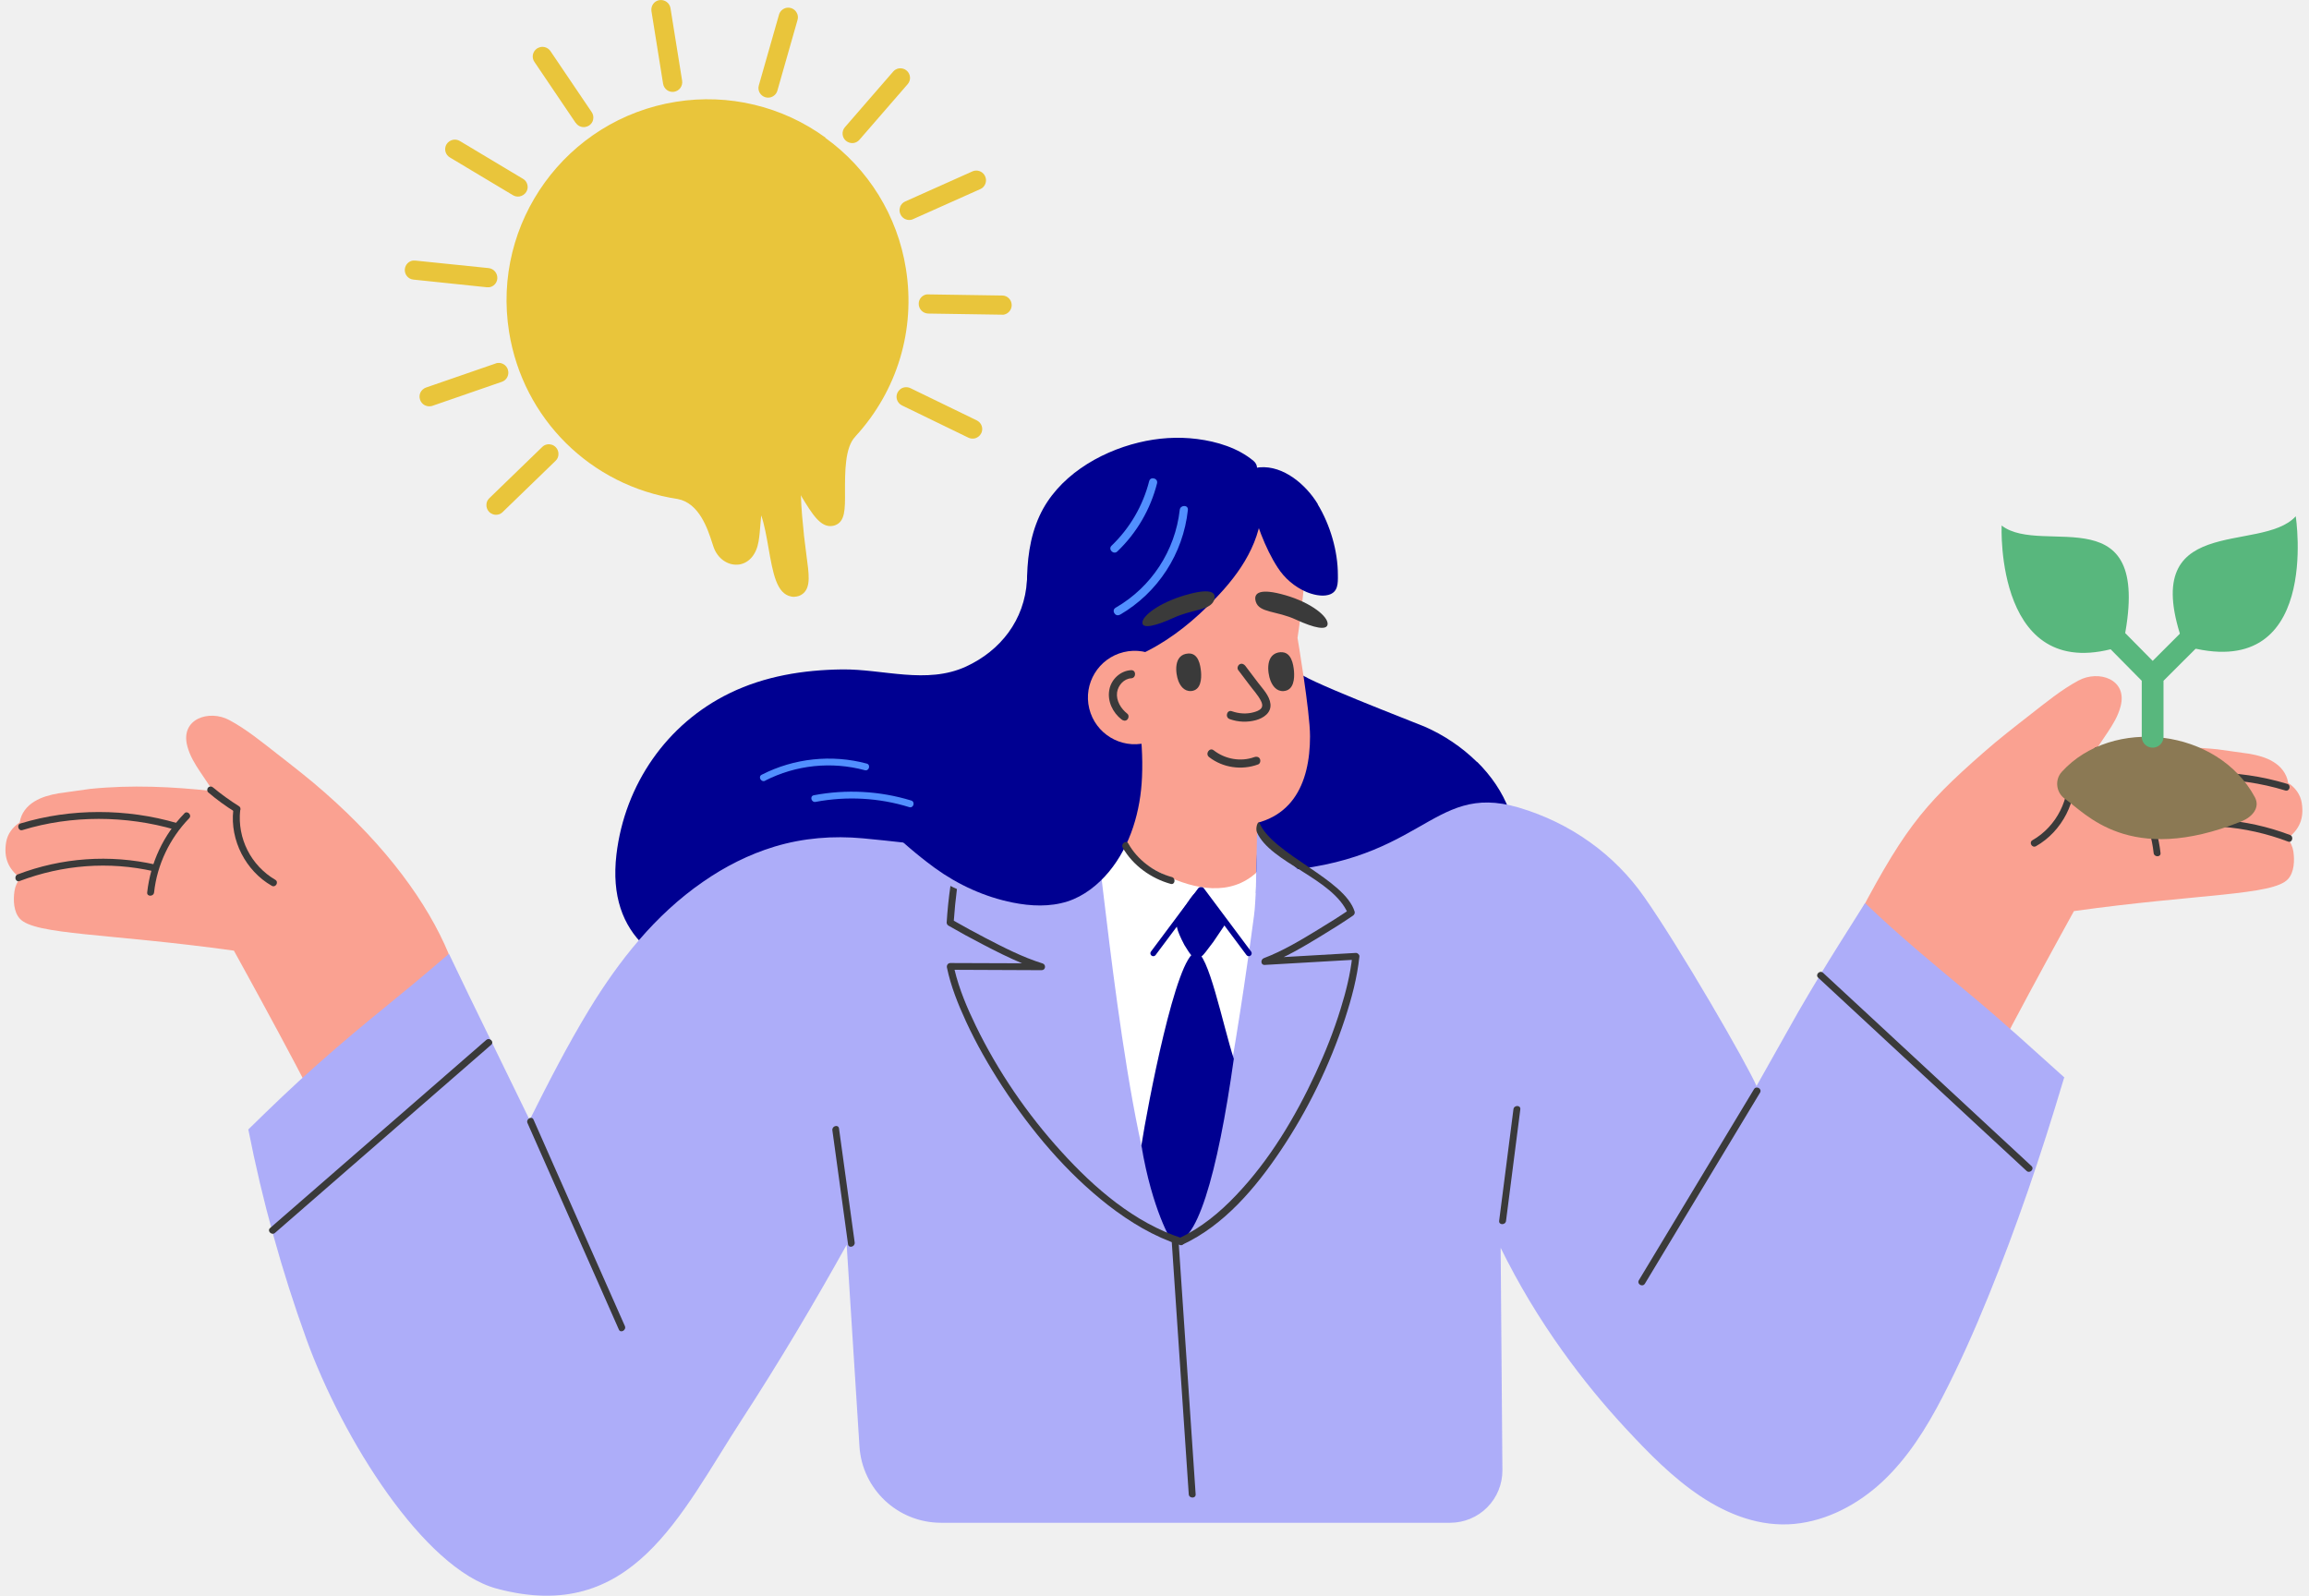
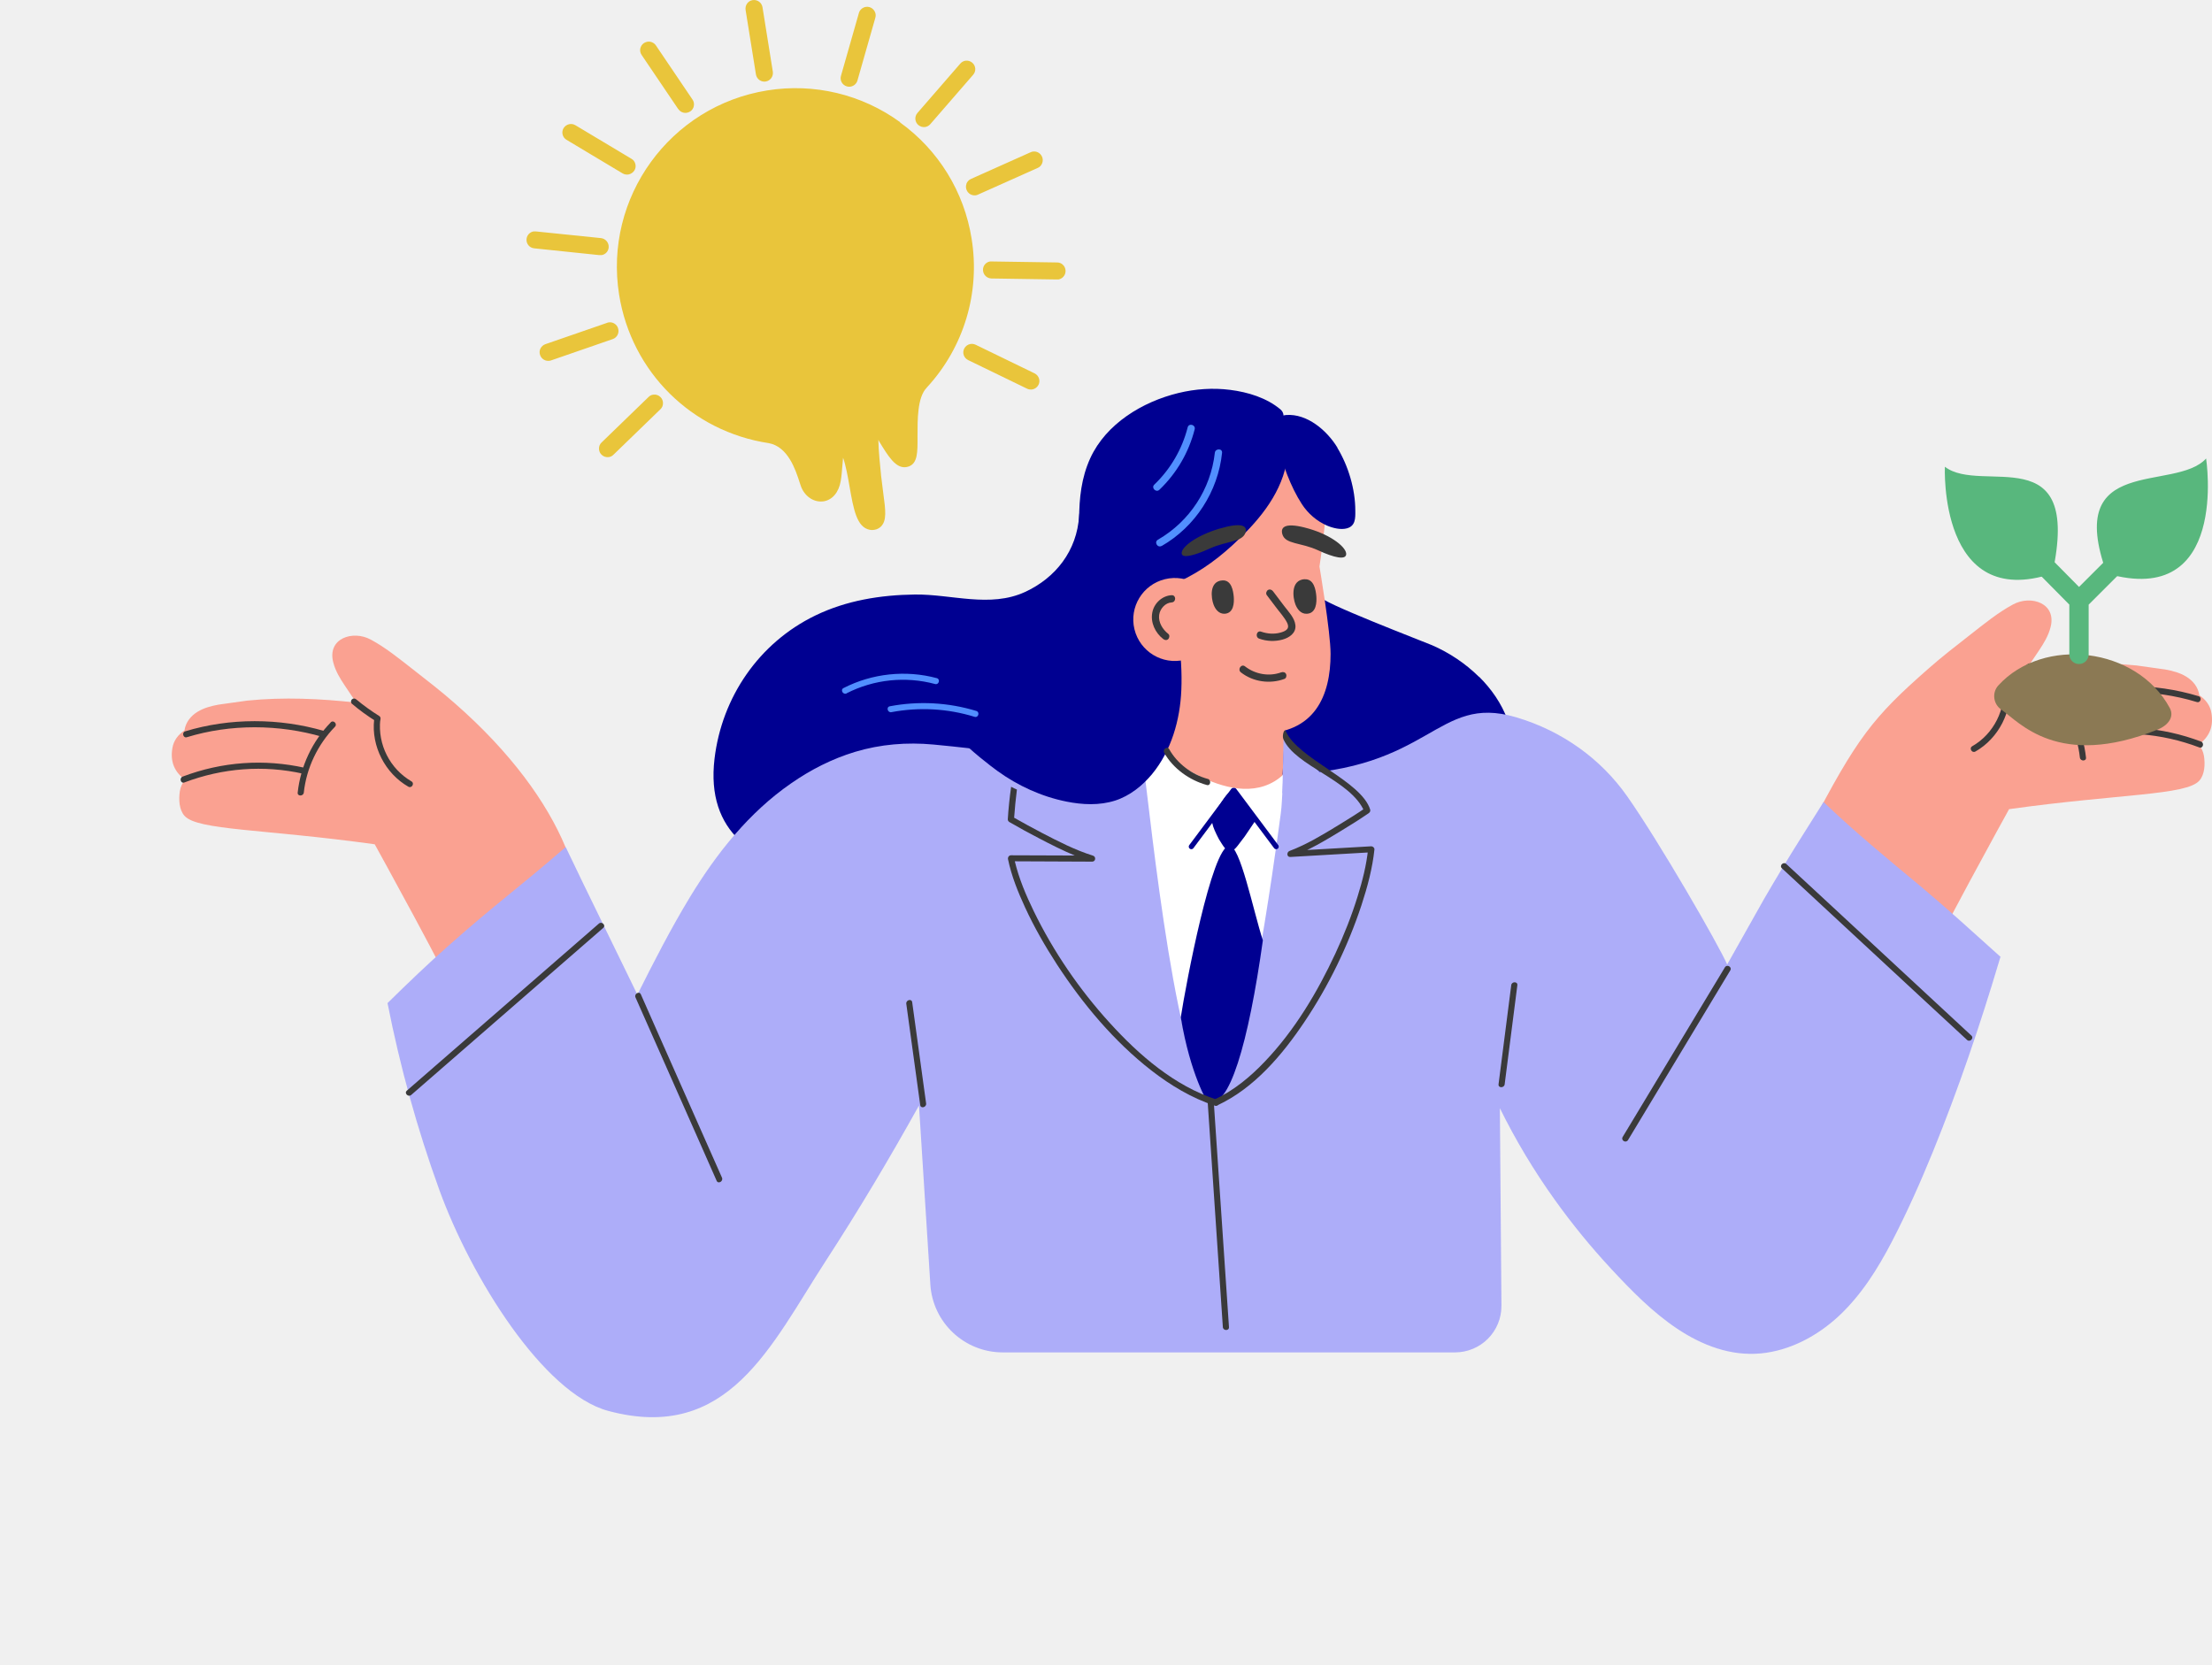
- <svg xmlns="http://www.w3.org/2000/svg" width="191" height="132" fill="none">
+ <svg xmlns="http://www.w3.org/2000/svg" width="206" height="155" fill="none">
  <g clip-path="url(#A)">
-     <path d="M1.686 72.629C.701 71.894.297 70.972.504 69.687c.114-.715.549-1.274 1.13-1.657v-.021c.114-.746.591-1.336 1.223-1.719.591-.362 1.275-.539 1.959-.663l2.664-.373c3.389-.342 6.779-.186 10.148.186l-1.057-1.574c-.446-.663-.871-1.357-1.078-2.154-.601-2.258 1.814-3.045 3.483-2.144 1.41.756 2.705 1.823 3.97 2.807 1.327 1.036 2.654 2.061 3.908 3.17 5.162 4.526 8.52 9.177 10.251 13.33.052.114-.352 3.273-2.021 5.251l2.156 2.258c-1.12 1.367-2.757 3.294-4.374 5.127-1.306-2.175-4.125 3.718-5.815 1.813-.363-1.409-7.702-14.687-7.702-14.687-10.334-1.44-16.492-1.284-17.715-2.652-.508-.57-.549-1.523-.435-2.289.062-.404.238-.766.477-1.067h.01z" fill="#faa191" />
+     <path d="M17.234 72.629c-.985-.735-1.389-1.657-1.182-2.942.114-.715.549-1.274 1.13-1.657v-.021c.114-.746.591-1.336 1.223-1.719.591-.362 1.275-.539 1.959-.663l2.664-.373c3.39-.342 6.779-.186 10.148.186l-1.057-1.574c-.446-.663-.871-1.357-1.078-2.154-.601-2.258 1.814-3.045 3.483-2.144 1.41.756 2.705 1.823 3.97 2.807 1.327 1.036 2.654 2.061 3.908 3.17 5.162 4.526 8.52 9.177 10.252 13.33.052.114-.352 3.273-2.021 5.251l2.156 2.258a198.02 198.02 0 0 1-4.374 5.127c-1.306-2.175-4.125 3.718-5.815 1.813-.363-1.409-7.702-14.687-7.702-14.687-10.334-1.44-16.491-1.284-17.715-2.652-.508-.57-.549-1.523-.435-2.289.062-.404.238-.766.477-1.067h.01z" fill="#faa191" />
    <g fill="#3a3a3a">
-       <path d="M12.87 71.521a19.75 19.75 0 0 0-11.402.808c-.342.124-.197.684.155.549 3.566-1.346 7.37-1.647 11.091-.808.363.083.508-.466.155-.549z" />
-       <path d="M15.254 67.284c-1.731 1.771-2.809 4.081-3.078 6.536-.041.362.529.362.57 0 .249-2.299 1.296-4.475 2.902-6.132.259-.259-.145-.673-.404-.404h.01z" />
-       <path d="M14.632 68.082c-4.157-1.212-8.78-1.233-12.926.031-.352.104-.197.663.155.549 4.053-1.243 8.562-1.212 12.625-.031.352.104.508-.445.155-.549h-.01zm2.591-2.538c.705.601 1.461 1.15 2.249 1.636.311.197.601-.3.29-.497a19.62 19.62 0 0 1-2.135-1.543c-.114-.104-.29-.114-.404 0-.104.104-.114.3 0 .404z" />
-       <path d="M19.297 67.025c-.28 2.475 1.026 5.013 3.182 6.246.321.186.612-.311.29-.497a5.94 5.94 0 0 1-2.902-5.749c.041-.362-.529-.362-.57 0z" />
+       <path d="M28.418 71.521c-3.825-.86-7.733-.58-11.402.808-.342.124-.197.684.155.549 3.566-1.346 7.37-1.647 11.091-.808.363.083.508-.466.155-.549z" />
+       <path d="M30.802 67.284c-1.731 1.771-2.809 4.081-3.079 6.536-.041.362.529.362.57 0 .249-2.299 1.296-4.475 2.902-6.132.259-.259-.145-.673-.404-.404h.01z" />
+       <path d="M30.18 68.082c-4.157-1.212-8.78-1.233-12.926.031-.352.104-.197.663.155.549 4.053-1.243 8.562-1.212 12.625-.031.352.104.508-.445.155-.549h-.01zm2.591-2.538a18.28 18.28 0 0 0 2.249 1.636c.311.197.601-.3.29-.497a19.63 19.63 0 0 1-2.135-1.543c-.114-.104-.29-.114-.404 0-.104.104-.114.3 0 .404z" />
+       <path d="M34.844 67.025c-.28 2.475 1.026 5.013 3.182 6.246.321.186.611-.311.29-.497a5.94 5.94 0 0 1-2.902-5.749c.041-.362-.529-.362-.57 0z" />
    </g>
    <g fill="#000091">
-       <path d="M122.185 63.038a14.42 14.42 0 0 0-4.364-2.942c-.591-.259-10.708-4.133-10.376-4.516-.187.228-3.379 10.855-3.98 11.984-.643 1.202-.664 2.579-.643 3.905.021 1.315.332 2.621 1.461 3.428 1.068.766 2.436 1.098 3.701 1.378 2.747.601 5.566.642 8.365.663.819 0 1.638.021 2.425-.218.726-.218 1.317-.673 1.856-1.191 1.078-1.025 2.125-2.082 3.182-3.128a.9.9 0 0 0 1.368-.549c.747-3.418-.663-6.525-2.995-8.835v.021zm-30.703-.798c-.788-2.424-2.239-4.557-3.089-6.95-.943-2.641-.166-4.972-.332-7.592-.249-4.029-3.006-1.398-3.11.311-.197 3.304-2.208 5.821-5.038 7.126-3.265 1.502-6.852.197-10.262.238-3.193.041-6.375.549-9.277 1.958-5.235 2.538-8.697 7.592-9.381 13.341-1.638 13.828 18.492 11.311 25.665 9.995 2.488-.456 4.955-.984 7.411-1.595 1.13-.28 2.301-.518 3.359-1.015 1.099-.507 1.938-1.295 2.602-2.299 1.244-1.895 1.928-4.247 2.166-6.484.249-2.362.031-4.775-.705-7.043l-.01.01z" />
+       <path d="M137.733 63.038c-1.254-1.243-2.768-2.248-4.364-2.942-.591-.259-10.708-4.133-10.376-4.516-.187.228-3.379 10.855-3.98 11.984-.643 1.202-.664 2.579-.643 3.905.021 1.315.332 2.621 1.461 3.428 1.068.766 2.436 1.098 3.701 1.378 2.747.601 5.566.642 8.365.663.819 0 1.638.021 2.425-.218.726-.218 1.317-.673 1.856-1.191 1.078-1.025 2.125-2.082 3.182-3.128a.9.9 0 0 0 1.368-.549c.747-3.418-.663-6.525-2.995-8.835v.021zm-30.703-.798c-.788-2.424-2.239-4.557-3.089-6.95-.943-2.641-.166-4.972-.332-7.592-.248-4.029-3.006-1.398-3.109.311-.197 3.304-2.208 5.821-5.038 7.126-3.265 1.502-6.852.197-10.262.238-3.193.041-6.375.549-9.277 1.958-5.235 2.538-8.697 7.592-9.381 13.341-1.638 13.828 18.492 11.311 25.665 9.995 2.488-.456 4.955-.984 7.411-1.595 1.13-.28 2.301-.518 3.358-1.015 1.099-.508 1.939-1.295 2.602-2.299 1.244-1.895 1.928-4.247 2.166-6.484.249-2.362.031-4.775-.705-7.043l-.01.01z" />
    </g>
-     <path d="M189.218 69.356c.985-.735 1.389-1.657 1.182-2.942-.114-.715-.549-1.274-1.13-1.657v-.021c-.114-.746-.591-1.336-1.223-1.719-.591-.362-1.275-.539-1.959-.663l-2.664-.373c-3.389-.342-6.779-.186-10.148.186l1.058-1.574c.445-.663.87-1.357 1.078-2.155.601-2.258-1.814-3.045-3.483-2.144-1.41.756-2.706 1.823-3.97 2.807-1.327 1.036-2.654 2.061-3.908 3.169-5.162 4.526-6.675 6.443-11.081 14.936-.062.114 1.182 1.668 2.851 3.646l-2.156 2.258c1.119 1.367 2.757 3.294 4.374 5.127 1.306-2.175 4.125 3.718 5.815 1.813.363-1.409 7.702-14.687 7.702-14.687 10.334-1.44 16.491-1.284 17.714-2.652.508-.57.55-1.523.436-2.289a2.29 2.29 0 0 0-.477-1.067h-.011z" fill="#faa191" />
-     <path d="M170.747 89.139l-.124.404c-1.783 5.987-3.804 11.932-6.157 17.712-1.151 2.828-2.395 5.624-3.794 8.328-1.327 2.558-2.871 5.034-4.996 7.012-1.98 1.833-4.52 3.201-7.235 3.46-2.82.269-5.484-.757-7.795-2.3-2.291-1.533-4.261-3.542-6.126-5.552a64.55 64.55 0 0 1-5.287-6.473c-1.928-2.693-3.638-5.542-5.1-8.514l.146 18.395a4.32 4.32 0 0 1-4.323 4.35H77.841c-3.576 0-6.53-2.776-6.748-6.339l-1.057-16.655c-2.788 5.003-5.566 9.674-8.686 14.48-5.1 7.851-9.059 16.966-20.254 13.963-6.033-1.616-12.781-12.43-15.745-20.623-2.052-5.666-3.649-11.466-4.81-17.36 1.866-1.833 3.752-3.646 5.711-5.376 4.509-3.988 6.323-5.21 10.884-9.156l1.638 3.408 5.038 10.337c1.544-3.087 3.12-6.163 4.913-9.115 2.467-4.05 5.463-7.841 9.401-10.565 1.814-1.264 3.825-2.289 5.95-2.931 2.374-.715 4.83-.912 7.297-.684 9.008.839 22.286 3.076 32.641 2.797 13.776-.373 14.159-7.53 21.602-5.345 4.353 1.284 7.95 3.915 10.376 7.375 2.974 4.226 8.52 13.838 9.308 15.661l3.452-6.132c1.088-1.875 2.207-3.729 3.358-5.562l2.166-3.439c2.872 2.755 5.961 5.293 9.029 7.841 2.55 2.134 5.006 4.381 7.484 6.608l-.042-.01z" fill="#adadf9" />
+     <path d="M204.767 69.356c.984-.735 1.389-1.657 1.181-2.942-.114-.715-.549-1.274-1.13-1.657v-.021c-.114-.746-.59-1.336-1.223-1.719-.591-.362-1.275-.539-1.959-.663l-2.664-.373c-3.389-.342-6.779-.186-10.148.186l1.058-1.574c.445-.663.87-1.357 1.078-2.155.601-2.258-1.814-3.045-3.483-2.144-1.41.756-2.706 1.823-3.97 2.807-1.327 1.036-2.654 2.061-3.908 3.169-5.162 4.526-6.675 6.443-11.081 14.936-.062.114 1.182 1.668 2.851 3.646l-2.156 2.258c1.119 1.367 2.757 3.294 4.374 5.127 1.306-2.175 4.126 3.718 5.815 1.813.363-1.409 7.702-14.687 7.702-14.687 10.334-1.44 16.491-1.284 17.714-2.652.508-.57.55-1.523.436-2.289a2.28 2.28 0 0 0-.477-1.067h-.01z" fill="#faa191" />
+     <path d="M186.295 89.139l-.124.404c-1.783 5.987-3.804 11.932-6.157 17.712-1.151 2.828-2.395 5.624-3.794 8.328-1.327 2.558-2.871 5.034-4.996 7.012-1.98 1.833-4.52 3.201-7.235 3.46-2.82.269-5.484-.757-7.795-2.3-2.291-1.533-4.261-3.542-6.126-5.552a64.55 64.55 0 0 1-5.287-6.473c-1.928-2.693-3.638-5.542-5.1-8.514l.146 18.395a4.32 4.32 0 0 1-4.323 4.35H93.389c-3.576 0-6.53-2.776-6.748-6.339l-1.057-16.655c-2.788 5.003-5.566 9.674-8.686 14.48-5.1 7.851-9.059 16.966-20.254 13.963-6.033-1.616-12.781-12.43-15.745-20.623-2.052-5.666-3.649-11.466-4.81-17.36 1.866-1.833 3.752-3.646 5.711-5.376 4.509-3.988 6.323-5.21 10.884-9.156l1.638 3.408 5.038 10.337c1.544-3.087 3.12-6.163 4.913-9.115 2.467-4.05 5.463-7.841 9.402-10.565 1.814-1.264 3.825-2.289 5.95-2.931 2.374-.715 4.83-.912 7.297-.684 9.008.839 22.286 3.076 32.641 2.797 13.776-.373 14.159-7.53 21.602-5.345 4.353 1.284 7.95 3.915 10.376 7.375 2.974 4.226 8.52 13.838 9.308 15.661l3.452-6.132c1.088-1.875 2.207-3.729 3.358-5.562l2.166-3.439c2.872 2.755 5.961 5.293 9.029 7.841 2.55 2.134 5.006 4.381 7.484 6.608l-.042-.01z" fill="#adadf9" />
    <g fill="#3a3a3a">
-       <path d="M136.064 106.188l7.422-12.315 2.104-3.491c.187-.321-.301-.601-.498-.29l-7.421 12.316-2.104 3.49c-.187.321.3.601.497.29zM125.191 91.76l-1.182 9.229c-.041.362.529.362.57 0l1.182-9.229c.041-.362-.529-.362-.57 0zm-81.556 1.139l5.888 13.3 1.669 3.78c.145.332.643.042.498-.29L45.801 96.39l-1.669-3.781c-.145-.332-.643-.041-.498.29zm-20.887 9.084L36.7 89.844l3.929-3.418c.28-.238-.124-.642-.404-.404L26.273 98.161l-3.928 3.418c-.28.238.124.642.404.404zM150.4 80.874l13.423 12.45 3.815 3.532c.269.249.673-.155.404-.404l-13.424-12.45-3.814-3.532c-.27-.249-.674.155-.404.404zM68.854 93.5l1.296 9.426c.052.362.601.207.549-.156l-1.296-9.425c-.052-.362-.601-.207-.549.155zm26.235-18.033l1.254 18.592 1.306 19.39.684 10.151c.021.362.601.373.57 0l-1.254-18.593-1.306-19.389-.684-10.151c-.021-.363-.601-.373-.57 0z" />
+       <path d="M151.612 106.188l7.422-12.315 2.104-3.491c.187-.321-.301-.601-.498-.29l-7.421 12.316-2.104 3.49c-.187.321.3.601.497.29zM140.739 91.76l-1.182 9.229c-.041.362.529.362.57 0l1.182-9.229c.041-.362-.529-.362-.57 0zm-81.556 1.139l5.888 13.3 1.669 3.78c.145.332.643.042.498-.29L61.349 96.39l-1.669-3.781c-.145-.332-.643-.041-.498.29zm-20.887 9.084l13.952-12.139 3.929-3.418c.28-.238-.124-.642-.404-.404L41.821 98.161l-3.928 3.418c-.28.238.124.642.404.404zm127.652-21.109l13.423 12.45 3.815 3.532c.269.249.673-.155.404-.404l-13.423-12.45-3.815-3.532c-.269-.249-.674.155-.404.404zM84.402 93.5l1.296 9.426c.052.362.601.207.549-.156l-1.296-9.425c-.052-.362-.601-.207-.549.155zm26.235-18.033l1.254 18.592 1.306 19.39.685 10.151c.02.362.601.373.57 0l-1.255-18.593-1.306-19.389-.684-10.151c-.02-.363-.601-.373-.57 0z" />
    </g>
-     <path d="M93.628 55.663l-2.27 11.062s-.777 9.177 7.09 10.099c3.244.383 5.276-1.388 5.296-1.626s.508-9.912.508-9.912l-10.635-9.612.01-.01z" fill="#faa191" />
-     <path d="M92.094 69.594s7.474 6.639 11.878 2.548l-.145 2.538a13.21 13.21 0 0 1-.103 1.119c-.519 3.915-3.618 26.63-5.961 26.63-3.566 0-6.219-26.869-6.779-30.805-.518-3.646 1.109-2.02 1.109-2.02v-.01z" fill="#fff" />
-     <path d="M86.133 43.358a8.57 8.57 0 0 1 .57-1.481c2.83-5.583 10.272-5.407 15.361-3.346 3.856 1.554 5.753 3.998 5.888 7.634.083 2.103-.622 6.598-.622 6.598s1.036 6.101 1.036 8.141c0 3.884-1.471 7.447-6.561 7.416-4.706-.031-8.852-3.967-11.63-7.623-3.348-4.402-4.944-9.084-4.509-14.594.073-.922.207-1.854.456-2.734l.01-.01z" fill="#faa191" />
+     <path d="M109.176 55.663l-2.27 11.062s-.778 9.177 7.09 10.099c3.244.383 5.276-1.388 5.296-1.626s.508-9.912.508-9.912l-10.635-9.612.011-.01z" fill="#faa191" />
+     <path d="M107.642 69.594s7.473 6.639 11.879 2.548l-.146 2.538a13.21 13.21 0 0 1-.103 1.119c-.518 3.915-3.618 26.63-5.96 26.63-3.566 0-6.22-26.869-6.779-30.805-.519-3.646 1.109-2.02 1.109-2.02v-.01z" fill="#fff" />
+     <path d="M101.681 43.358c.145-.508.332-1.005.57-1.481 2.83-5.583 10.273-5.407 15.362-3.346 3.856 1.554 5.753 3.998 5.888 7.634.083 2.103-.622 6.598-.622 6.598s1.036 6.101 1.036 8.141c0 3.884-1.472 7.447-6.561 7.416-4.706-.031-8.852-3.967-11.63-7.623-3.348-4.402-4.945-9.084-4.509-14.594.072-.922.207-1.854.456-2.734l.01-.01z" fill="#faa191" />
    <g fill="#000091">
-       <path d="M109.01 41.701c-.964-1.595-2.83-3.211-4.81-3.045-1.596.135-.943 1.999-.777 2.683.446 1.823 1.213 3.998 2.27 5.614a5.37 5.37 0 0 0 2.363 2.009c.519.218 1.255.404 1.825.249.808-.217.798-.942.788-1.657 0-1.989-.643-4.143-1.669-5.842l.01-.01z" />
-       <path d="M103.869 39.121c.176-.3.166-.704-.176-.994-1.286-1.077-3.027-1.605-4.665-1.813-1.607-.207-3.255-.093-4.83.29-3.338.808-6.738 2.859-8.21 6.07-1.669 3.646-.788 7.654-.943 11.508-.124 3.128-1.182 6.536-4.509 7.489-1.824.528-3.783.445-5.566 1.17a5.6 5.6 0 0 0-2.104 1.533.87.87 0 0 0-.933.031c-2.249 1.616 4.312 6.608 5.4 7.395 1.918 1.388 4.115 2.393 6.437 2.859 1.493.3 3.068.373 4.53-.093 1.358-.435 2.54-1.378 3.441-2.465 1.793-2.175 2.612-5.044 2.726-7.831.145-3.283-.477-6.525-1.057-9.757 2.166-.818 4.115-2.165 5.815-3.729 2.239-2.061 4.395-4.506 5.017-7.571.27-1.336.207-2.848-.373-4.102v.01z" />
+       <path d="M124.558 41.701c-.964-1.595-2.83-3.211-4.809-3.045-1.597.135-.944 1.999-.778 2.683.446 1.823 1.213 3.998 2.27 5.614.57.88 1.4 1.595 2.364 2.009.518.218 1.254.404 1.824.249.808-.217.798-.942.788-1.657 0-1.989-.643-4.143-1.669-5.842l.01-.01z" />
+       <path d="M119.417 39.121c.176-.3.166-.704-.176-.994-1.286-1.077-3.027-1.605-4.665-1.813-1.607-.207-3.255-.093-4.83.29-3.338.808-6.738 2.859-8.21 6.07-1.668 3.646-.787 7.654-.943 11.508-.124 3.128-1.182 6.536-4.509 7.489-1.824.528-3.784.445-5.566 1.17a5.6 5.6 0 0 0-2.104 1.533.87.87 0 0 0-.933.031c-2.249 1.616 4.312 6.608 5.4 7.395 1.918 1.388 4.115 2.393 6.437 2.859 1.493.3 3.068.373 4.53-.093 1.358-.435 2.539-1.378 3.441-2.465 1.793-2.175 2.612-5.044 2.726-7.831.145-3.283-.476-6.525-1.057-9.757 2.166-.818 4.115-2.165 5.815-3.729 2.239-2.061 4.395-4.506 5.017-7.571.27-1.336.207-2.848-.373-4.102v.01z" />
    </g>
    <g fill="#518fff">
-       <path d="M63.298 64.571a11.54 11.54 0 0 1 8.241-.86c.352.093.508-.456.155-.549-2.892-.777-6.012-.445-8.686.922-.332.166-.041.663.29.497v-.01zm4.167 1.76c2.581-.487 5.245-.342 7.753.435.352.104.508-.445.155-.549-2.612-.797-5.38-.942-8.054-.435-.363.073-.207.621.156.549h-.01z" />
+       <path d="M78.846 64.571a11.54 11.54 0 0 1 8.241-.86c.353.093.508-.456.156-.549-2.892-.777-6.012-.445-8.686.922-.332.166-.041.663.29.497v-.01zm4.167 1.76c2.581-.487 5.245-.342 7.753.435.352.104.508-.445.155-.549-2.612-.797-5.38-.942-8.054-.435-.363.073-.207.621.155.549h-.01z" />
    </g>
    <g fill="#3a3a3a">
-       <path d="M102.407 55.404l.933 1.233c.322.435.715.849.964 1.336.104.197.166.435.021.621-.145.176-.394.259-.612.321-.601.166-1.223.124-1.814-.083-.414-.145-.59.508-.176.653a3.63 3.63 0 0 0 2.177.083c.622-.176 1.265-.601 1.192-1.336-.073-.684-.632-1.243-1.026-1.761l-1.057-1.398c-.114-.145-.291-.218-.467-.124-.145.083-.228.321-.124.466l-.011-.01zm-5.483 17.142c-1.472-.404-2.84-1.429-3.587-2.766-.176-.321-.643.01-.466.331.829 1.471 2.353 2.558 3.97 3.004.352.104.446-.466.093-.57h-.01zm9.391-23.315c2.187.632 3.576 1.792 3.504 2.413-.063.518-1.099.311-2.602-.383-1.628-.756-3.048-.549-3.338-1.492-.228-.756.384-1.129 2.426-.539h.01zm-8.282 0c-2.177.642-3.587 1.74-3.535 2.31.041.477 1.078.249 2.581-.435 1.638-.746 3.027-.601 3.348-1.461.249-.694-.352-1.015-2.384-.414h-.01z" />
+       <path d="M117.955 55.404l.933 1.233c.322.435.715.849.964 1.336.104.197.166.435.021.621-.145.176-.394.259-.612.321-.601.166-1.223.124-1.814-.083-.414-.145-.59.508-.176.653a3.63 3.63 0 0 0 2.177.083c.622-.176 1.265-.601 1.192-1.336-.073-.684-.632-1.243-1.026-1.761l-1.057-1.398c-.115-.145-.291-.218-.467-.124-.145.083-.228.321-.124.466l-.011-.01zm-5.483 17.142c-1.472-.404-2.84-1.429-3.587-2.766-.176-.321-.642.01-.466.331.829 1.471 2.353 2.558 3.97 3.004.352.104.446-.466.093-.57h-.01zm9.391-23.315c2.187.632 3.576 1.792 3.504 2.413-.063.518-1.099.311-2.602-.383-1.628-.756-3.048-.549-3.338-1.492-.228-.756.384-1.129 2.426-.539h.01zm-8.282 0c-2.177.642-3.587 1.74-3.535 2.31.042.477 1.078.249 2.581-.435 1.638-.746 3.027-.601 3.348-1.461.249-.694-.352-1.015-2.384-.414h-.01z" />
    </g>
-     <path d="M97.618 56.782c.508 2.072-.767 4.164-2.84 4.671a3.87 3.87 0 0 1-4.675-2.838c-.508-2.072.767-4.164 2.84-4.671a3.87 3.87 0 0 1 4.675 2.838z" fill="#faa191" />
+     <path d="M113.166 56.782c.508 2.072-.767 4.164-2.84 4.671a3.87 3.87 0 0 1-4.675-2.838c-.508-2.072.767-4.164 2.841-4.671a3.87 3.87 0 0 1 4.674 2.838z" fill="#faa191" />
    <g fill="#3a3a3a">
-       <path d="M98.303 54.057c-1.265.072-1.068 1.647-.829 2.268.155.404.477.87 1.047.839.84-.062.871-1.046.829-1.574-.052-.59-.218-1.574-1.047-1.533zm7.649-.113c-1.316.083-1.109 1.709-.86 2.351.166.425.497.911 1.088.87.871-.062.902-1.088.861-1.626-.052-.611-.228-1.636-1.089-1.585v-.01zm-12.376 1.491c-.891.041-1.659.756-1.814 1.626-.176.932.28 1.885 1.016 2.455.145.114.342.145.477 0 .114-.114.145-.362 0-.476-.529-.414-.943-1.077-.85-1.771.083-.58.57-1.129 1.161-1.16.435-.021.435-.694 0-.673h.01zm6.437 7.188c1.14.891 2.705 1.108 4.053.611.176-.062.228-.3.155-.456-.083-.176-.28-.217-.456-.155-1.13.414-2.425.176-3.369-.559-.342-.269-.725.29-.383.559z" />
+       <path d="M113.851 54.057c-1.265.072-1.068 1.647-.83 2.268.156.404.477.87 1.047.839.84-.062.871-1.046.83-1.574-.052-.59-.218-1.574-1.047-1.533zm7.649-.113c-1.316.083-1.109 1.709-.86 2.351.166.425.497.911 1.088.87.871-.062.902-1.088.861-1.626-.052-.611-.228-1.636-1.089-1.585v-.01zm-12.376 1.491c-.892.041-1.659.756-1.814 1.626-.176.932.28 1.885 1.016 2.455.145.114.342.145.476 0 .114-.114.146-.362 0-.476-.528-.414-.943-1.077-.85-1.771.083-.58.571-1.129 1.161-1.16.436-.021.436-.694 0-.673h.011zm6.437 7.188c1.14.891 2.705 1.108 4.053.611.176-.062.228-.3.155-.456-.083-.176-.28-.217-.456-.155-1.13.414-2.425.176-3.369-.559-.342-.269-.725.29-.383.559z" />
    </g>
    <g fill="#000091">
-       <path d="M99.567 73.592c-.083 0-.176 0-.259.031-.581.176-.881.777-1.182 1.212-.156.228-.871 1.201-.85 1.398.083.642.187.88.466 1.481a5.66 5.66 0 0 0 .498.88c.166.249.352.59.694.642.373.062.591-.238.788-.477l.653-.86 1.119-1.657-1.938-2.652h.01z" />
-       <path d="M102.065 87.555c-1.347 9.602-3.161 15.909-5.162 15.091 0 0-1.586-2.517-2.488-7.893.498-3.201 2.882-15.785 4.499-15.982 1.016-.124 2.249 6.059 3.141 8.794l.01-.01z" />
+       <path d="M115.115 73.592c-.083 0-.176 0-.259.031-.58.176-.881.777-1.182 1.212-.155.228-.87 1.201-.85 1.398.083.642.187.88.467 1.481a5.64 5.64 0 0 0 .497.88c.166.249.353.59.695.642.373.062.591-.238.788-.477l.653-.86 1.119-1.657-1.938-2.652h.01z" />
+       <path d="M117.613 87.555c-1.347 9.602-3.161 15.909-5.162 15.091 0 0-1.586-2.517-2.488-7.893.498-3.201 2.882-15.785 4.499-15.982 1.016-.124 2.249 6.059 3.141 8.794l.01-.01z" />
    </g>
    <g fill="#518fff">
-       <path d="M92.633 50.857a11.44 11.44 0 0 0 5.629-8.68c.041-.435-.632-.425-.674 0a10.73 10.73 0 0 1-5.297 8.089c-.384.218-.041.798.342.58v.01zm-.208-5.241a11.8 11.8 0 0 0 3.286-5.635c.104-.425-.549-.601-.653-.176a11.25 11.25 0 0 1-3.11 5.334c-.311.3.166.777.477.477z" />
+       <path d="M108.181 50.857c3.14-1.802 5.255-5.086 5.628-8.68.042-.435-.632-.425-.674 0a10.73 10.73 0 0 1-5.296 8.089c-.384.218-.042.798.342.58v.01zm-.208-5.241a11.79 11.79 0 0 0 3.286-5.635c.104-.425-.549-.601-.653-.176a11.24 11.24 0 0 1-3.11 5.334c-.311.3.166.777.477.477z" />
    </g>
    <g fill="#3a3a3a">
-       <path d="M178.179 68.807c3.732-.839 7.526-.539 11.091.808.342.135.498-.425.156-.549-3.67-1.388-7.577-1.668-11.402-.808-.363.083-.208.632.155.549z" />
-       <path d="M175.246 64.426c1.617 1.657 2.653 3.832 2.902 6.132.042.362.612.362.57 0-.269-2.455-1.347-4.765-3.078-6.536-.259-.269-.664.145-.405.404h.011z" />
-       <path d="M176.417 65.358c4.063-1.181 8.572-1.212 12.625.031.353.104.508-.445.156-.549-4.146-1.264-8.769-1.243-12.926-.031-.352.104-.207.652.155.549h-.01zm-3.141-3.491a17.16 17.16 0 0 1-2.135 1.543c-.311.197-.021.694.29.497.788-.487 1.534-1.036 2.25-1.636.114-.104.103-.3 0-.404-.114-.114-.291-.104-.405 0z" />
-       <path d="M171.027 63.752c.259 2.289-.902 4.609-2.902 5.749-.322.186-.031.673.29.497 2.166-1.233 3.472-3.77 3.182-6.246-.041-.363-.611-.363-.57 0zm-73.263 38.666c-3.929-1.274-7.235-4.143-9.961-7.147-2.83-3.107-5.255-6.65-7.09-10.43-.715-1.471-1.368-3.014-1.752-4.62l7.204.031c.332 0 .384-.466.073-.559-1.659-.518-3.224-1.326-4.758-2.123a77.34 77.34 0 0 1-2.581-1.409 45.67 45.67 0 0 1 .259-2.621c-.176-.073-.352-.166-.539-.259a38.06 38.06 0 0 0-.311 3.035c0 .104.062.197.145.249a67.09 67.09 0 0 0 2.819 1.543c1.068.559 2.156 1.108 3.275 1.574a1130.68 1130.68 0 0 1-5.939-.021c-.197 0-.311.186-.28.362.321 1.554.923 3.045 1.586 4.485.85 1.844 1.866 3.615 2.975 5.324 2.405 3.687 5.307 7.157 8.79 9.871 1.793 1.388 3.763 2.579 5.929 3.284.352.114.498-.435.156-.549v-.021z" />
+       <path d="M193.727 68.807c3.732-.839 7.526-.539 11.091.808.342.135.498-.425.156-.549-3.67-1.388-7.577-1.668-11.402-.808-.363.083-.208.632.155.549z" />
+       <path d="M190.794 64.426c1.617 1.657 2.653 3.832 2.902 6.132.042.362.612.362.57 0-.269-2.455-1.347-4.765-3.078-6.536-.26-.269-.664.145-.405.404h.011z" />
+       <path d="M191.965 65.358c4.063-1.181 8.572-1.212 12.625.031.353.104.508-.445.156-.549-4.146-1.264-8.77-1.243-12.926-.031-.353.104-.207.652.155.549h-.01zm-3.141-3.491c-.674.57-1.389 1.087-2.135 1.543-.311.197-.021.694.29.497a19.11 19.11 0 0 0 2.249-1.636c.114-.104.104-.3 0-.404-.114-.114-.29-.104-.404 0z" />
+       <path d="M186.575 63.752c.259 2.289-.902 4.609-2.902 5.749-.322.186-.031.673.29.497 2.166-1.233 3.472-3.77 3.182-6.246-.041-.363-.611-.363-.57 0zm-73.263 38.666c-3.929-1.274-7.236-4.143-9.962-7.147-2.83-3.107-5.255-6.65-7.09-10.43-.715-1.471-1.368-3.014-1.752-4.62l7.204.031c.331 0 .383-.466.072-.559-1.658-.518-3.224-1.326-4.758-2.123a77.34 77.34 0 0 1-2.581-1.409 45.76 45.76 0 0 1 .259-2.621c-.176-.073-.352-.166-.539-.259a38.12 38.12 0 0 0-.311 3.035c0 .104.062.197.145.249a67.09 67.09 0 0 0 2.819 1.543c1.068.559 2.156 1.108 3.276 1.574a1130.68 1130.68 0 0 1-5.94-.021c-.197 0-.311.186-.28.362.321 1.554.922 3.045 1.586 4.485.85 1.844 1.866 3.615 2.975 5.324 2.405 3.687 5.307 7.157 8.79 9.871 1.793 1.388 3.763 2.579 5.929 3.284.352.114.498-.435.156-.549v-.021z" />
    </g>
-     <path d="M103.983 68.869l3.369 3.014-3.473 2.009.104-5.024z" fill="#adadf9" />
-     <path d="M97.836 102.946c3.421-1.595 6.033-4.692 8.096-7.768 2.249-3.346 4.052-7.054 5.317-10.886.549-1.678 1.016-3.408 1.202-5.179.011-.145-.145-.29-.29-.29l-7.535.435c.02.186.051.373.072.559 1.607-.601 3.12-1.502 4.582-2.393.891-.539 1.783-1.098 2.643-1.688.104-.073.166-.197.135-.321-.819-2.693-6.717-4.723-7.857-7.302-.146-.331-.374.404-.228.735 1.119 2.527 6.271 3.791 7.525 6.712.041-.104.083-.218.135-.321-.84.57-1.7 1.108-2.571 1.637-1.441.88-2.933 1.782-4.519 2.382-.28.104-.27.58.072.559l7.536-.435-.29-.29c-.156 1.491-.529 2.962-.975 4.392-.559 1.813-1.264 3.584-2.062 5.303-1.69 3.636-3.805 7.178-6.583 10.089-1.357 1.429-2.912 2.713-4.706 3.542-.332.155-.041.653.29.497l.01.031z" fill="#3a3a3a" />
+     <path d="M119.531 68.869l3.369 3.014-3.473 2.009.104-5.024z" fill="#adadf9" />
+     <path d="M113.384 102.946c3.421-1.595 6.033-4.692 8.096-7.768 2.249-3.346 4.052-7.054 5.317-10.886.549-1.678 1.016-3.408 1.202-5.179.011-.145-.145-.29-.29-.29l-7.536.435c.021.186.052.373.073.559 1.607-.601 3.12-1.502 4.582-2.393.891-.539 1.782-1.098 2.643-1.688.103-.073.166-.197.135-.321-.819-2.693-6.717-4.723-7.857-7.302-.146-.331-.374.404-.229.735 1.12 2.527 6.272 3.791 7.526 6.712.041-.104.083-.218.135-.321-.84.57-1.7 1.108-2.571 1.637-1.441.88-2.934 1.782-4.519 2.382-.28.104-.27.58.072.559l7.536-.435-.29-.29c-.156 1.491-.529 2.962-.975 4.392-.559 1.813-1.264 3.584-2.062 5.303-1.69 3.636-3.805 7.178-6.583 10.089-1.357 1.429-2.912 2.713-4.706 3.542-.331.155-.041.653.291.497l.01.031z" fill="#3a3a3a" />
    <g fill="#e9c53b">
-       <path d="M55.763 7.592c.435-.073.726-.476.663-.911L55.462.673c-.073-.435-.477-.725-.912-.663s-.726.476-.663.911l.964 6.008c.073.435.477.735.912.663zm-8.137 2.569a.79.79 0 0 0 .788.342.87.87 0 0 0 .321-.124c.176-.124.301-.3.332-.507a.78.78 0 0 0-.124-.601l-3.41-5.044a.81.81 0 0 0-.788-.342c-.114.021-.218.062-.321.124a.82.82 0 0 0-.342.508.78.78 0 0 0 .124.601l3.41 5.044h.01zm-5.194 5.987a.82.82 0 0 0 .539.104c.228-.041.435-.176.56-.373a.77.77 0 0 0 .093-.601c-.052-.207-.176-.383-.363-.487l-5.224-3.128a.81.81 0 0 0-.539-.104.82.82 0 0 0-.56.373.79.79 0 0 0 .27 1.088l5.224 3.128zm-8.23 6.981l6.064.632h.207a.78.78 0 0 0 .663-.704.81.81 0 0 0-.715-.88l-6.064-.622h-.207c-.352.052-.622.342-.663.704-.041.435.27.829.715.87zm7.805 7.427c-.124-.362-.498-.59-.871-.528-.052 0-.093.021-.145.041l-5.753 1.989a.83.83 0 0 0-.456.404.78.78 0 0 0-.031.611.8.8 0 0 0 .881.528c.052 0 .093-.021.135-.031l5.753-1.989c.415-.145.632-.601.487-1.015v-.01zm3.266 6.204c-.166.021-.311.104-.425.218l-4.374 4.236a.75.75 0 0 0-.238.559.78.78 0 0 0 .228.57.79.79 0 0 0 .695.228c.166-.021.311-.104.425-.218l4.374-4.236a.75.75 0 0 0 .238-.559.78.78 0 0 0-.228-.57.79.79 0 0 0-.694-.228zM63.319 8.048a.78.78 0 0 0 .342.021c.301-.052.56-.269.643-.57l1.669-5.852a.76.76 0 0 0-.072-.601.8.8 0 0 0-.477-.383.78.78 0 0 0-.342-.021c-.301.052-.56.269-.643.57L62.77 7.064c-.124.425.124.86.549.984zm7.297 3.781c.187-.031.352-.124.477-.269l3.991-4.599a.79.79 0 0 0-.083-1.119c-.176-.155-.415-.218-.643-.186-.187.031-.352.124-.477.269l-3.991 4.599a.79.79 0 0 0 .083 1.119.82.82 0 0 0 .653.186h-.01zm3.846 5.282c-.073.197-.073.414.021.611a.8.8 0 0 0 .85.466c.073-.01.135-.031.197-.062l5.566-2.486c.197-.083.342-.249.415-.445s.073-.414-.021-.611a.8.8 0 0 0-.85-.466c-.073.01-.135.031-.207.062l-5.556 2.486c-.197.083-.342.249-.425.445h.01zm8.997 7.572a.75.75 0 0 0-.56-.238l-6.095-.093h-.145a.78.78 0 0 0-.663.777c0 .435.342.797.788.808l6.095.093h.135a.8.8 0 0 0 .446-1.347zm-2.664 10.088l-5.483-2.662c-.145-.072-.311-.093-.477-.072-.259.041-.477.207-.591.435-.197.394-.031.87.373 1.067l5.483 2.662c.145.073.311.093.477.073.259-.041.477-.207.591-.435.197-.394.031-.87-.373-1.067zM68.284 11.383a16.55 16.55 0 0 0-12.376-2.962c-9.059 1.45-15.248 9.985-13.797 19.038 1.151 7.178 6.748 12.73 13.942 13.817 1.783.331 2.488 2.475 2.861 3.636l.114.342c.321.922 1.14 1.523 2.011 1.45.041 0 .083 0 .114-.01.829-.135 1.42-.849 1.596-1.906.083-.477.114-.974.155-1.45l.062-.704c.249.673.456 1.833.601 2.672.373 2.134.674 3.812 1.886 4.039a1.03 1.03 0 0 0 .435 0c.28-.041.477-.186.591-.29.581-.559.446-1.533.228-3.138l-.207-1.668v-.031c-.083-.787-.228-2.206-.249-3.252.021.031.031.062.052.093l.01.031c.84 1.377 1.555 2.579 2.55 2.413.072-.01.135-.031.207-.052.84-.3.84-1.305.829-2.817 0-1.533-.021-3.625.85-4.516.01-.01.021-.031.031-.041 3.452-3.77 4.965-8.815 4.157-13.848a16.51 16.51 0 0 0-6.675-10.834l.021-.01z" />
+       <path d="M71.31 7.592c.435-.073.726-.476.663-.911L71.01.673c-.072-.435-.477-.725-.912-.663s-.726.476-.663.911l.964 6.008c.072.435.477.735.912.663zm-8.136 2.569a.79.79 0 0 0 .788.342.87.87 0 0 0 .321-.124c.176-.124.301-.3.332-.507a.78.78 0 0 0-.124-.601l-3.41-5.044a.81.81 0 0 0-.788-.342c-.114.021-.218.062-.321.124a.82.82 0 0 0-.342.508.78.78 0 0 0 .124.601l3.41 5.044h.01zm-5.194 5.987a.82.82 0 0 0 .539.104c.228-.041.435-.176.56-.373a.77.77 0 0 0 .093-.601c-.052-.207-.176-.383-.363-.487l-5.224-3.128a.81.81 0 0 0-.539-.104.82.82 0 0 0-.56.373.79.79 0 0 0 .27 1.088l5.224 3.128zm-8.23 6.981l6.064.632h.207a.78.78 0 0 0 .663-.704.81.81 0 0 0-.715-.88l-6.064-.622h-.207c-.352.052-.622.342-.663.704-.041.435.27.829.715.87zm7.805 7.427c-.124-.362-.498-.59-.871-.528-.052 0-.093.021-.145.041l-5.753 1.989a.83.83 0 0 0-.456.404.78.78 0 0 0-.031.611.8.8 0 0 0 .881.528c.052 0 .093-.021.135-.031l5.753-1.989c.415-.145.632-.601.487-1.015v-.01zm3.266 6.204c-.166.021-.311.104-.425.218l-4.374 4.236a.75.75 0 0 0-.238.559.78.78 0 0 0 .228.57.79.79 0 0 0 .694.228c.166-.021.311-.104.425-.218l4.374-4.236a.75.75 0 0 0 .238-.559.78.78 0 0 0-.228-.57.79.79 0 0 0-.694-.228zM78.867 8.048a.78.78 0 0 0 .342.021c.301-.052.56-.269.643-.57l1.669-5.852a.76.76 0 0 0-.072-.601.8.8 0 0 0-.477-.383.78.78 0 0 0-.342-.021c-.301.052-.56.269-.643.57l-1.669 5.852c-.124.425.124.86.549.984zm7.297 3.781c.187-.031.352-.124.477-.269l3.991-4.599a.79.79 0 0 0-.083-1.119c-.176-.155-.415-.218-.643-.186a.79.79 0 0 0-.477.269l-3.991 4.599a.79.79 0 0 0 .083 1.119.82.82 0 0 0 .653.186h-.01zm3.846 5.282c-.073.197-.073.414.021.611a.8.8 0 0 0 .85.466c.073-.01.135-.031.197-.062l5.566-2.486c.197-.083.342-.249.415-.445s.072-.414-.021-.611a.8.8 0 0 0-.85-.466c-.073.01-.135.031-.207.062l-5.556 2.486c-.197.083-.342.249-.425.445h.01zm8.997 7.572a.75.75 0 0 0-.56-.238l-6.095-.093h-.145a.78.78 0 0 0-.663.777c0 .435.342.797.788.808l6.095.093h.135a.8.8 0 0 0 .446-1.347zm-2.664 10.088l-5.483-2.662a.83.83 0 0 0-.477-.072c-.259.041-.477.207-.591.435-.197.394-.031.87.373 1.067l5.483 2.662c.145.073.311.093.477.073.259-.041.477-.207.591-.435.197-.394.031-.87-.373-1.067zM83.832 11.383a16.55 16.55 0 0 0-12.376-2.962c-9.059 1.45-15.248 9.985-13.797 19.038 1.151 7.178 6.748 12.73 13.942 13.817 1.783.331 2.488 2.475 2.861 3.636l.114.342c.321.922 1.14 1.523 2.011 1.45.041 0 .083 0 .114-.01.829-.135 1.42-.849 1.596-1.906.083-.477.114-.974.155-1.45l.062-.704c.249.673.456 1.833.601 2.672.373 2.134.674 3.812 1.886 4.039a1.03 1.03 0 0 0 .435 0c.28-.041.477-.186.591-.29.58-.559.446-1.533.228-3.138l-.207-1.668v-.031c-.083-.787-.228-2.206-.249-3.252.021.031.031.062.052.093l.01.031c.84 1.377 1.555 2.579 2.55 2.413.073-.01.135-.031.207-.052.84-.3.84-1.305.829-2.817 0-1.533-.021-3.625.85-4.516.01-.01.021-.031.031-.041a16.51 16.51 0 0 0 4.156-13.848 16.51 16.51 0 0 0-6.675-10.834l.021-.01z" />
    </g>
-     <path d="M186.524 65.948c-3.069-5.707-11.786-6.702-15.974-2.103-.611.673-.466 1.74.28 2.248 1.648 1.129 5.266 5.593 14.574 1.854.902-.362 1.576-1.139 1.12-1.999z" fill="#8b7954" />
+     <path d="M202.071 65.948c-3.068-5.707-11.785-6.702-15.973-2.103-.611.673-.466 1.74.28 2.248 1.648 1.129 5.266 5.593 14.574 1.854.902-.362 1.576-1.139 1.119-1.999z" fill="#8b7954" />
    <g stroke="#58b77d" stroke-width="1.8" stroke-linecap="round" stroke-linejoin="round">
-       <path d="M178.065 60.945v-5.003l5.121-5.117m-5.121 5.118l-5.006-5.065" />
+       <path d="M193.613 60.945v-5.003l5.121-5.117m-5.121 5.118l-5.006-5.065" />
    </g>
    <g fill="#58b77d">
-       <path d="M180.657 53.415c-4.064-11.186 6.364-7.53 9.246-10.71 0 0 2.176 14.004-9.246 10.71zm-5.069 0c2.767-12.771-6.593-7.302-10.013-9.943 0 0-.591 13.476 10.013 9.944z" />
+       <path d="M196.205 53.415c-4.064-11.186 6.364-7.53 9.246-10.71 0 0 2.176 14.004-9.246 10.71zm-5.069 0c2.767-12.771-6.593-7.302-10.013-9.943 0 0-.591 13.476 10.013 9.944z" />
    </g>
    <g stroke-linecap="round" stroke="#000091" stroke-width=".48" stroke-miterlimit="10">
-       <path d="M99.308 73.623L95.4 78.854m3.991-5.231l3.908 5.231" />
+       <path d="M114.856 73.623l-3.908 5.231m3.991-5.231l3.908 5.231" />
    </g>
  </g>
  <defs>
    <clipPath id="A">
-       <path fill="#fff" transform="translate(.452)" d="M0 0h190v132H0z" />
+       <path d="M0 0h206v155H15c-8.284 0-15-6.716-15-15V0z" fill="#fff" />
    </clipPath>
  </defs>
</svg>
